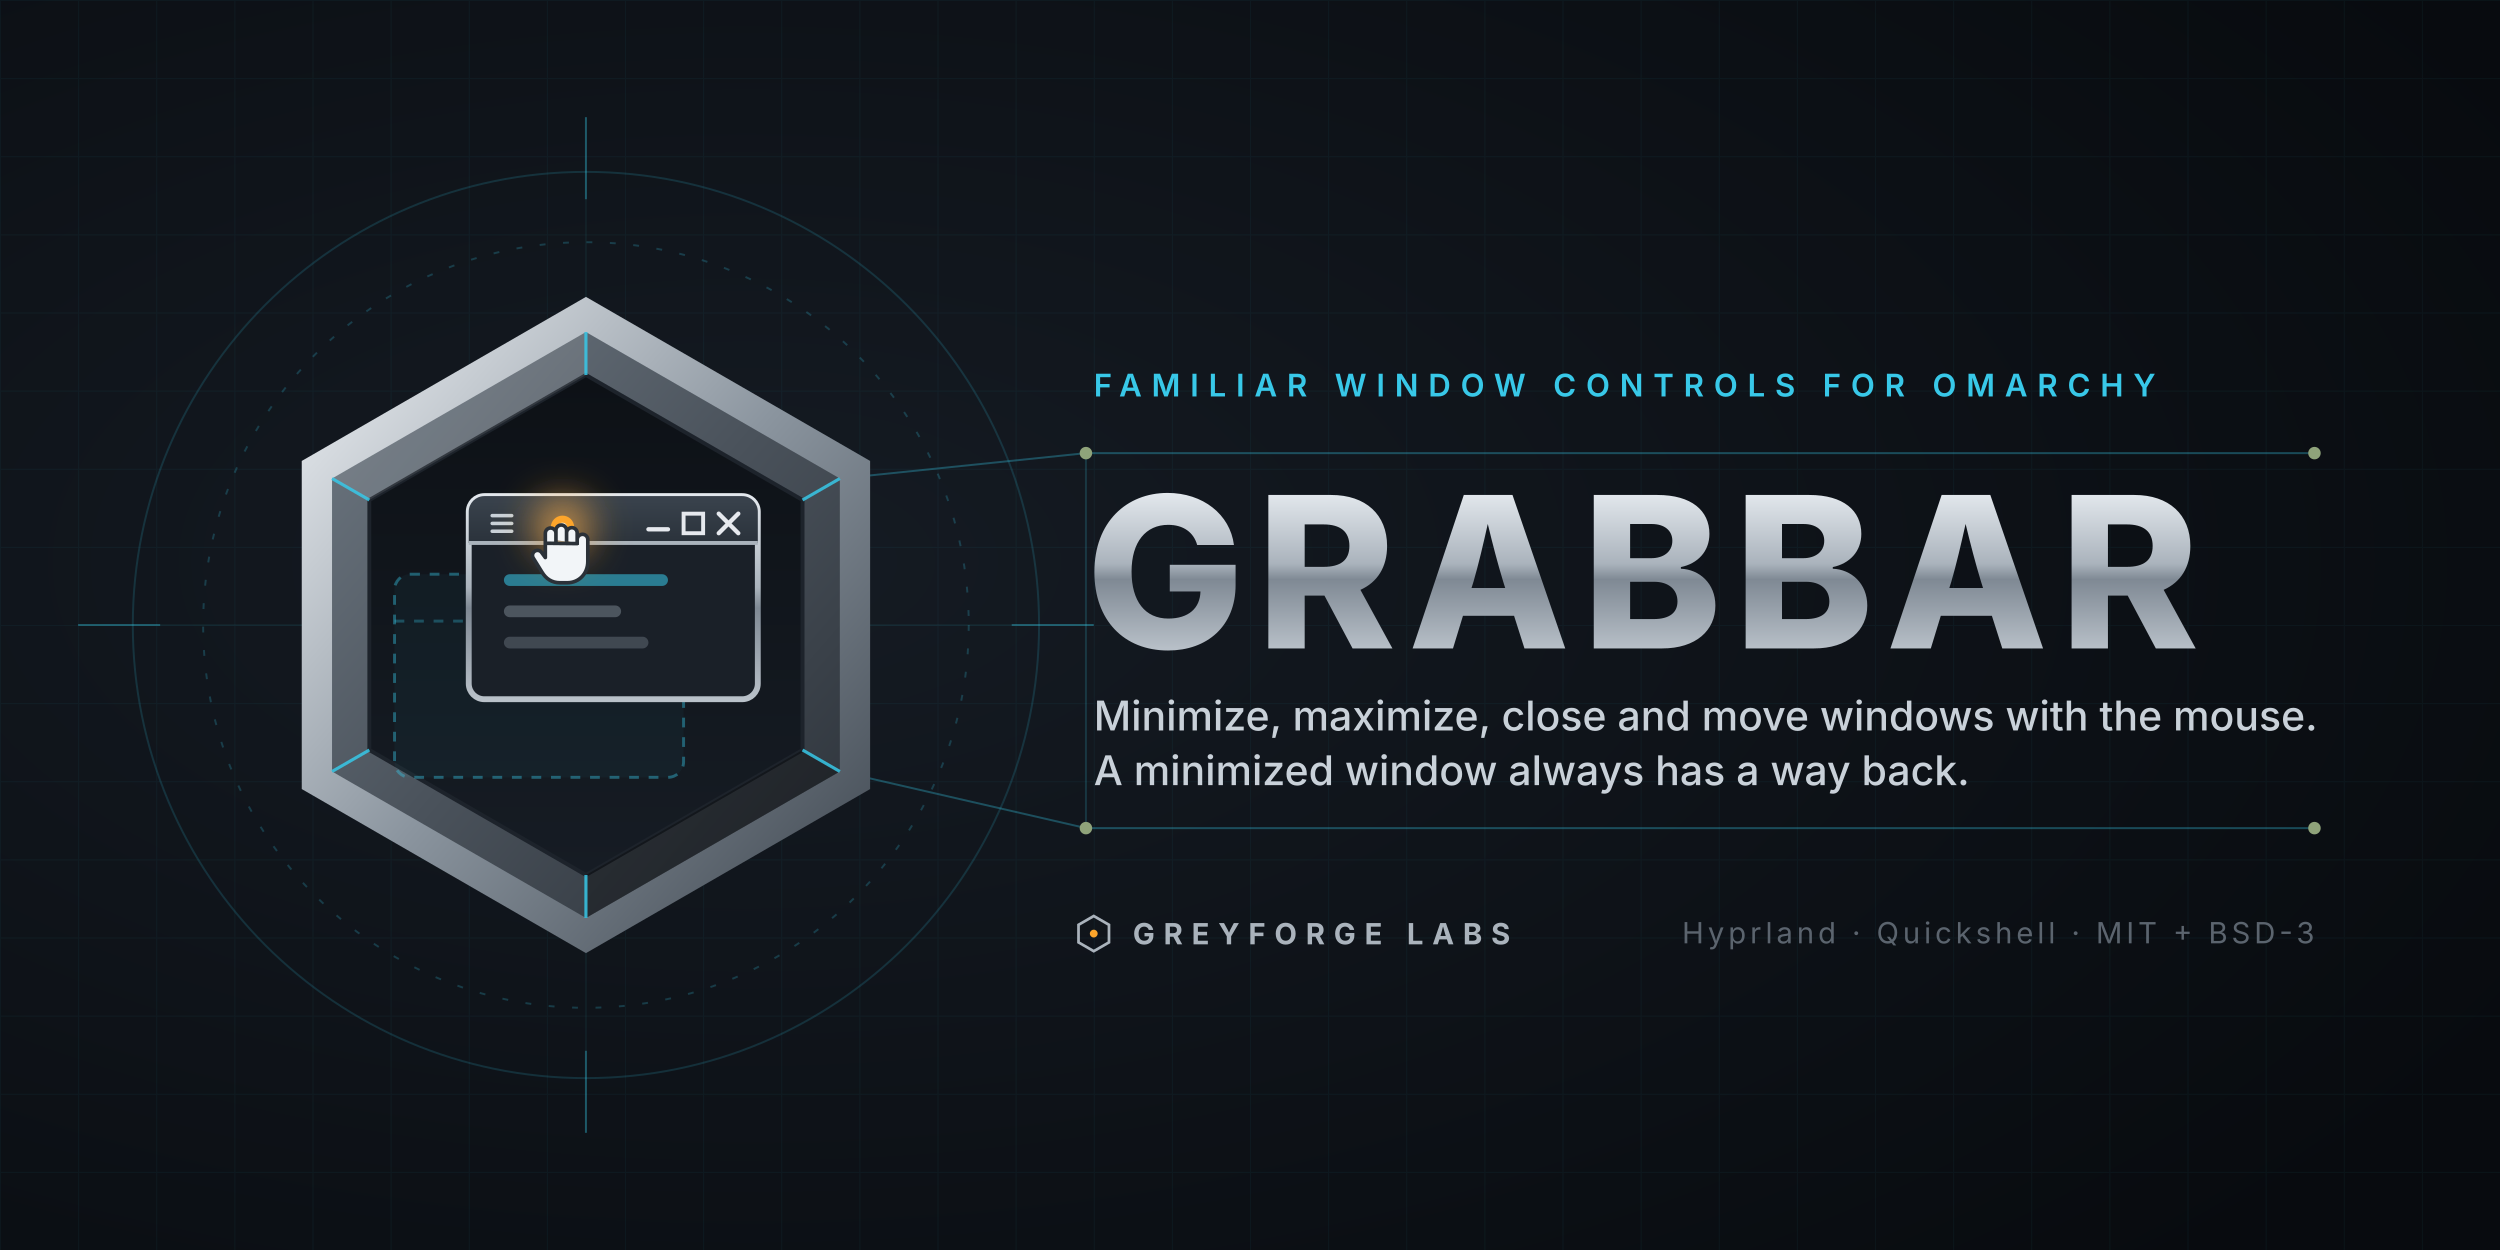
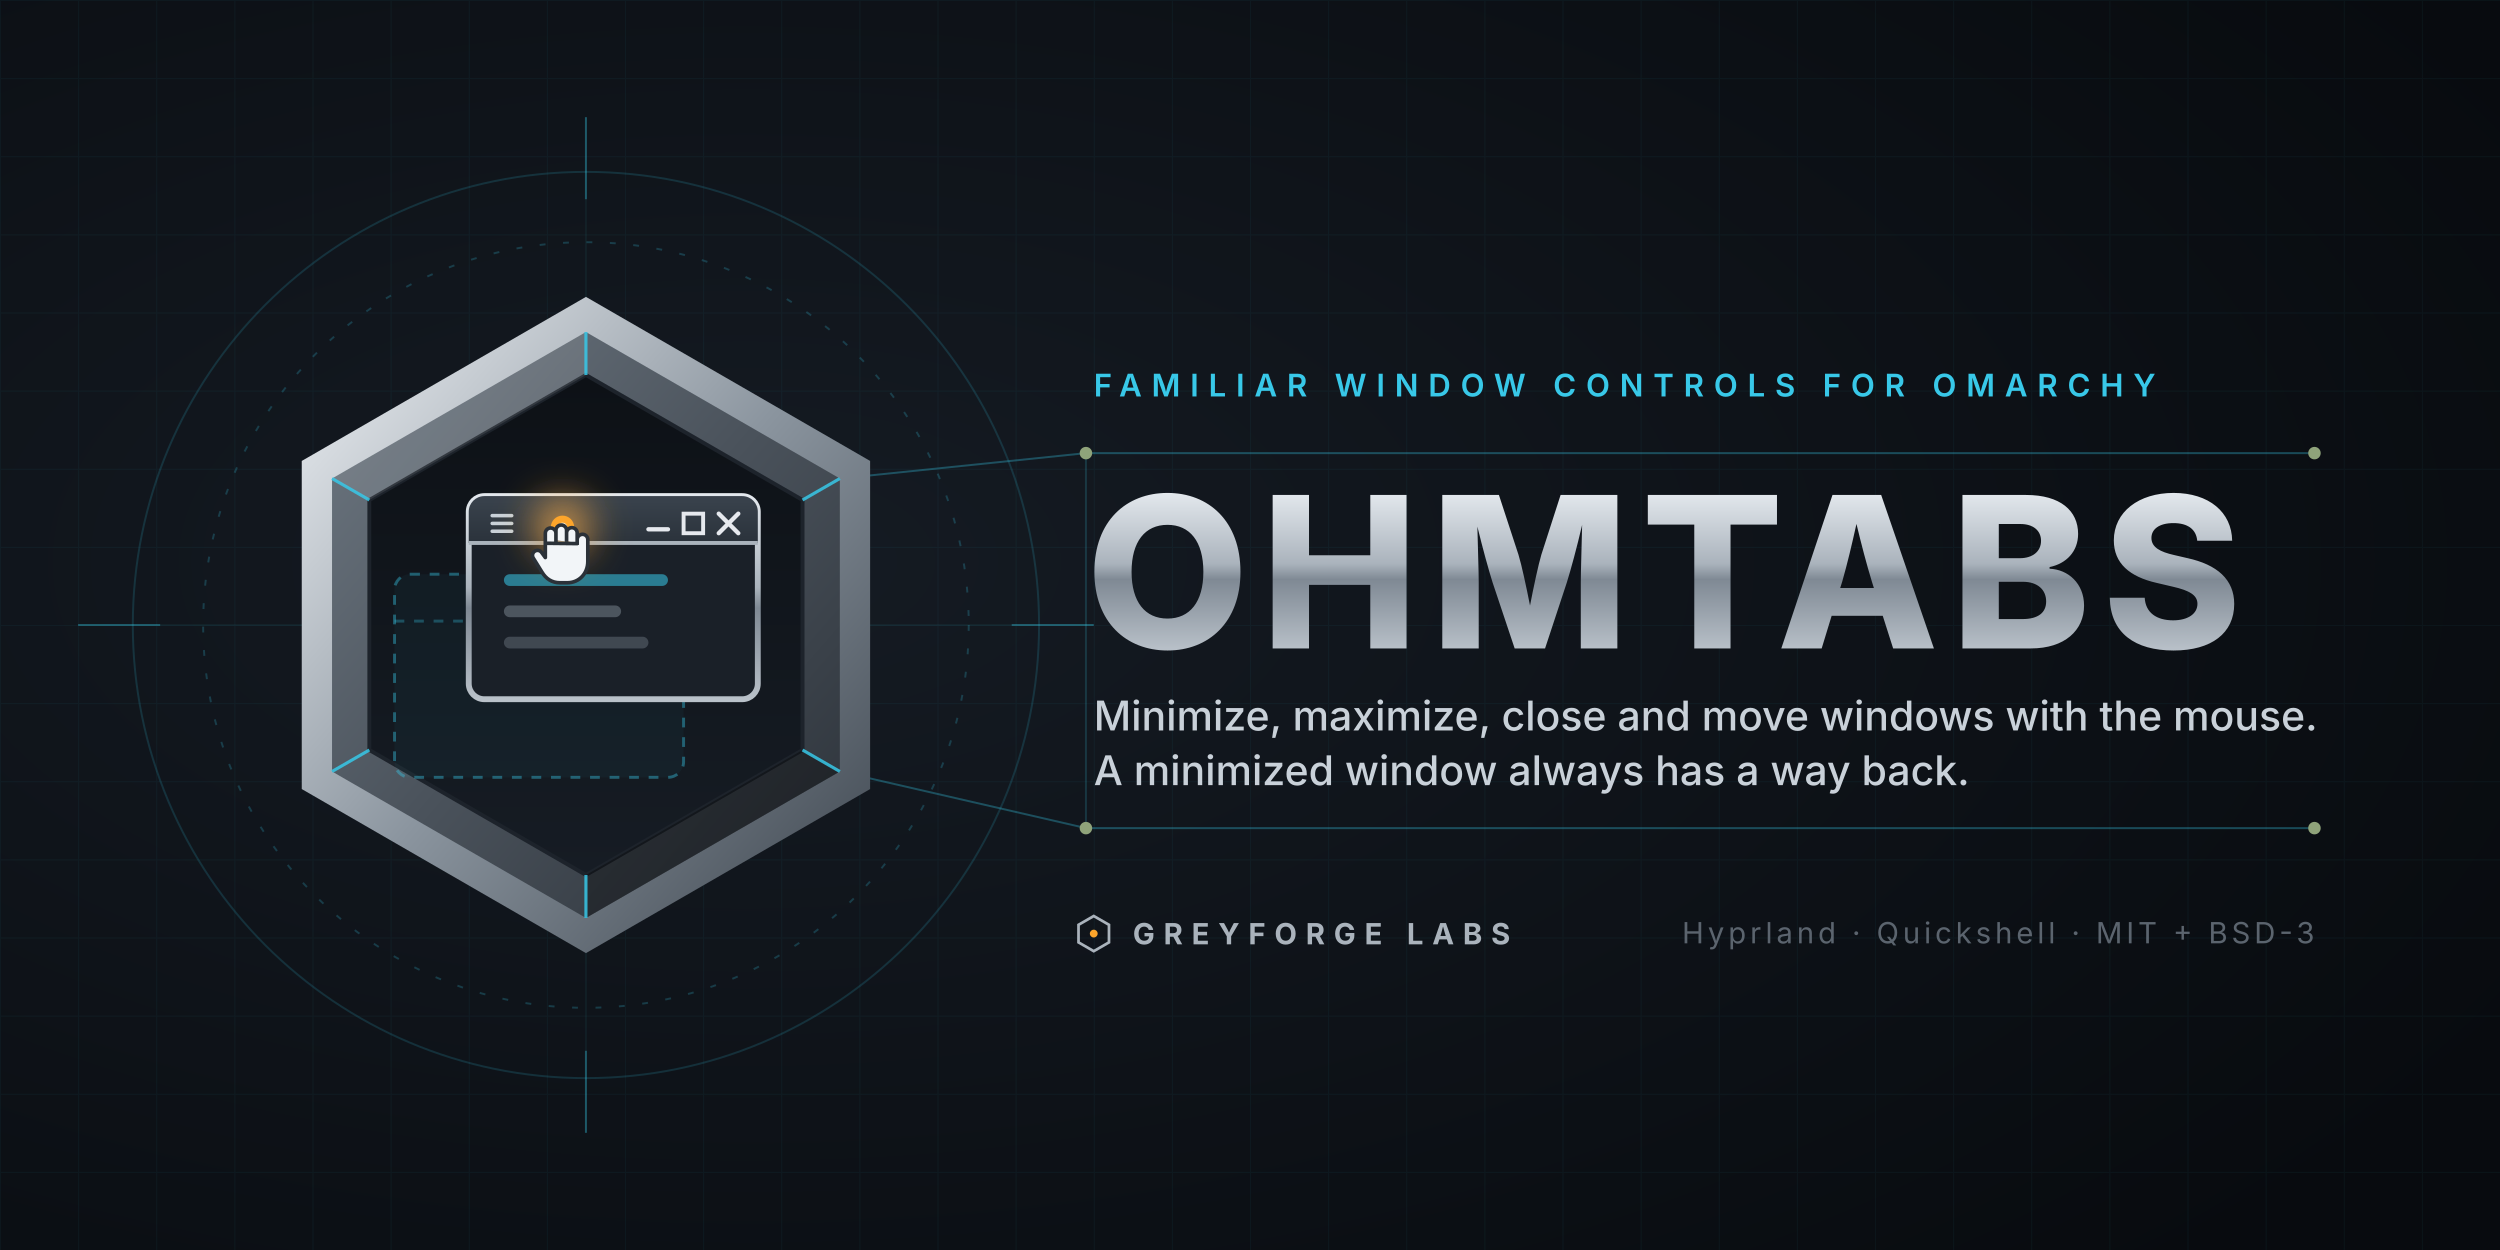
<svg xmlns="http://www.w3.org/2000/svg" width="1280" height="640" viewBox="0 0 1280 640" font-family="Adwaita Sans, Inter, Noto Sans, Liberation Sans, sans-serif">
  <defs>
    <radialGradient id="plate" cx="30%" cy="45%" r="80%">
      <stop offset="0" stop-color="#151b23" />
      <stop offset="1" stop-color="#080b0f" />
    </radialGradient>
    <linearGradient id="steel" x1="0" y1="0" x2="0" y2="1">
      <stop offset="0" stop-color="#e3e8ed" />
      <stop offset="0.45" stop-color="#aab3bc" />
      <stop offset="0.55" stop-color="#7f8994" />
      <stop offset="1" stop-color="#b9c1c9" />
    </linearGradient>
    <linearGradient id="steelEdge" x1="0" y1="0" x2="1" y2="1">
      <stop offset="0" stop-color="#f2f5f8" />
      <stop offset="0.5" stop-color="#8b959f" />
      <stop offset="1" stop-color="#3b434c" />
    </linearGradient>
    <linearGradient id="steelFace" x1="0" y1="0" x2="1" y2="1">
      <stop offset="0" stop-color="#6f7983" />
      <stop offset="0.5" stop-color="#4a525b" />
      <stop offset="1" stop-color="#2b3138" />
    </linearGradient>
    <linearGradient id="inset" x1="0" y1="0" x2="0" y2="1">
      <stop offset="0" stop-color="#0d1116" />
      <stop offset="1" stop-color="#161c24" />
    </linearGradient>
    <linearGradient id="strip" x1="0" y1="0" x2="0" y2="1">
      <stop offset="0" stop-color="#3a434d" />
      <stop offset="1" stop-color="#2a323b" />
    </linearGradient>
    <radialGradient id="amber" cx="50%" cy="50%" r="50%">
      <stop offset="0" stop-color="#fff1cc" />
      <stop offset="0.35" stop-color="#fda52b" />
      <stop offset="1" stop-color="#fda52b" stop-opacity="0" />
    </radialGradient>
    <filter id="glow" x="-50%" y="-50%" width="200%" height="200%">
      <feGaussianBlur stdDeviation="3" />
    </filter>
    <filter id="softGlow" x="-50%" y="-50%" width="200%" height="200%">
      <feGaussianBlur stdDeviation="10" />
    </filter>
    <pattern id="grid" width="40" height="40" patternUnits="userSpaceOnUse">
      <path d="M40 0H0V40" fill="none" stroke="#38c8e8" stroke-opacity="0.045" stroke-width="1" />
    </pattern>
  </defs>
  <rect width="1280" height="640" fill="url(#plate)" />
  <rect width="1280" height="640" fill="url(#grid)" />
  <g stroke="#38c8e8" fill="none" stroke-width="1">
    <circle cx="300" cy="320" r="232" stroke-opacity="0.16" />
    <circle cx="300" cy="320" r="196" stroke-opacity="0.22" stroke-dasharray="3 9" />
    <circle cx="300" cy="320" r="118" stroke-opacity="0.12" />
    <path d="M300 60V102 M300 538V580 M40 320H82 M518 320H560" stroke-opacity="0.35" />
    <path d="M300 60V580 M40 320H560" stroke-opacity="0.06" />
  </g>
  <g stroke="#38c8e8" stroke-width="1" fill="none">
    <path d="M430 245 L556 232 L 1185 232" stroke-opacity="0.32" />
    <path d="M430 395 L556 424 L 1185 424" stroke-opacity="0.32" />
    <path d="M556 232 L556 424" stroke-opacity="0.18" />
  </g>
  <g fill="#8fa37a">
    <circle cx="556" cy="232" r="3.2" />
    <circle cx="556" cy="424" r="3.2" />
    <circle cx="1185" cy="232" r="3.2" />
    <circle cx="1185" cy="424" r="3.2" />
  </g>
  <g transform="translate(300 320)">
    <polygon points="0,-168 145.5,-84 145.5,84 0,168 -145.5,84 -145.5,-84" fill="url(#steelEdge)" />
    <polygon points="0,-150 130,-75 130,75 0,150 -130,75 -130,-75" fill="url(#steelFace)" />
    <polygon points="0,-128 110.9,-64 110.9,64 0,128 -110.9,64 -110.9,-64" fill="url(#inset)" stroke="#1d232b" stroke-width="2" />
    <path d="M0,-150 L-130,-75 L-110.9,-64 L0,-128 Z" fill="#ffffff" fill-opacity="0.10" />
    <path d="M130,75 L0,150 L0,128 L110.9,64 Z" fill="#000000" fill-opacity="0.35" />
    <path d="M-130,-75 L-110.9,-64 M130,-75 L110.9,-64 M-130,75 L-110.9,64 M130,75 L110.9,64 M0,-150 L0,-128 M0,150 L0,128" stroke="#38c8e8" stroke-width="1.6" stroke-opacity="0.85" />
    <g transform="translate(-24 26)">
      <rect x="-74" y="-52" width="148" height="104" rx="8" fill="#38c8e8" fill-opacity="0.04" stroke="#38c8e8" stroke-opacity="0.4" stroke-width="1.5" stroke-dasharray="5 5" />
      <path d="M-74 -28 H74" stroke="#38c8e8" stroke-opacity="0.3" stroke-width="1.5" stroke-dasharray="5 5" />
    </g>
    <g transform="translate(14 -14)">
      <rect x="-74" y="-52" width="148" height="104" rx="8" fill="#1a2028" stroke="url(#steel)" stroke-width="3" />
      <path d="M-74 -44 a8 8 0 0 1 8 -8 h132 a8 8 0 0 1 8 8 v16 h-148 z" fill="url(#strip)" />
      <path d="M-74 -28 H74" stroke="#aab3bc" stroke-width="2" />
      <path d="M-62 -42 h10 M-62 -38 h10 M-62 -34 h10" stroke="#c9d1d9" stroke-width="1.8" stroke-linecap="round" />
      <path d="M18 -35 h10" stroke="#e6e9ee" stroke-width="2.2" stroke-linecap="round" />
      <rect x="36" y="-43" width="10" height="10" fill="none" stroke="#e6e9ee" stroke-width="2" />
      <path d="M54 -43 l10 10 M64 -43 l-10 10" stroke="#e6e9ee" stroke-width="2.2" stroke-linecap="round" />
      <rect x="-56" y="-12" width="84" height="6" rx="3" fill="#38c8e8" fill-opacity="0.55" />
      <rect x="-56" y="4" width="60" height="6" rx="3" fill="#6f7983" fill-opacity="0.6" />
      <rect x="-56" y="20" width="74" height="6" rx="3" fill="#6f7983" fill-opacity="0.45" />
    </g>
    <g transform="translate(-12 -50)">
      <circle cx="0" cy="0" r="18" fill="url(#amber)" filter="url(#softGlow)" />
      <circle cx="0" cy="0" r="6" fill="#fda52b" />
      <circle cx="0" cy="0" r="2.4" fill="#fff4d6" />
      <g transform="translate(-19 -8) scale(1.7)" fill="#f2f5f8" stroke="#2b3138" stroke-width="1.1" stroke-linejoin="round">
        <path d="M6 9.5 V6.5 a1.6 1.6 0 0 1 3.2 0 V9 M9.2 8.6 V5.6 a1.6 1.6 0 0 1 3.2 0 V9 M12.4 8.6 V6.4 a1.6 1.6 0 0 1 3.2 0 V10 M15.6 9.6 V8.4 a1.6 1.6 0 0 1 3.2 0 V15 c0 3.6 -2.6 6.4 -6.2 6.4 h-2.2 c-2.4 0 -4.2 -1.2 -5.4 -3.2 l-2.6 -4.2 a1.5 1.5 0 0 1 2.5 -1.7 l1.1 1.5 V9.5 z" />
      </g>
    </g>
  </g>
-   <text x="556" y="332" font-size="108" font-weight="800" letter-spacing="6" fill="url(#steel)">GRABBAR</text>
+   <text x="556" y="332" font-size="108" font-weight="800" letter-spacing="6" fill="url(#steel)">OHMTABS</text>
  <text x="560" y="374" font-size="21" font-weight="500" fill="#c9d1d9">Minimize, maximize, close and move windows with the mouse.</text>
  <text x="560" y="402" font-size="21" font-weight="500" fill="#c9d1d9">A minimized window always has a way back.</text>
  <text x="560" y="203" font-size="16" font-weight="600" letter-spacing="5" fill="#38c8e8">FAMILIAR WINDOW CONTROLS FOR OMARCHY</text>
  <g transform="translate(560 478)">
    <polygon points="0,-9 7.8,-4.5 7.8,4.5 0,9 -7.8,4.5 -7.8,-4.5" fill="none" stroke="#aab3bc" stroke-width="1.4" />
    <circle cx="0" cy="0" r="2" fill="#fda52b" />
    <text x="20" y="5.5" font-size="15" font-weight="700" letter-spacing="4.5" fill="#aab3bc">GREYFORGE LABS</text>
  </g>
  <text x="1185" y="483" font-size="15" letter-spacing="2" fill="#5b646e" text-anchor="end">Hyprland · Quickshell · MIT + BSD-3</text>
</svg>
